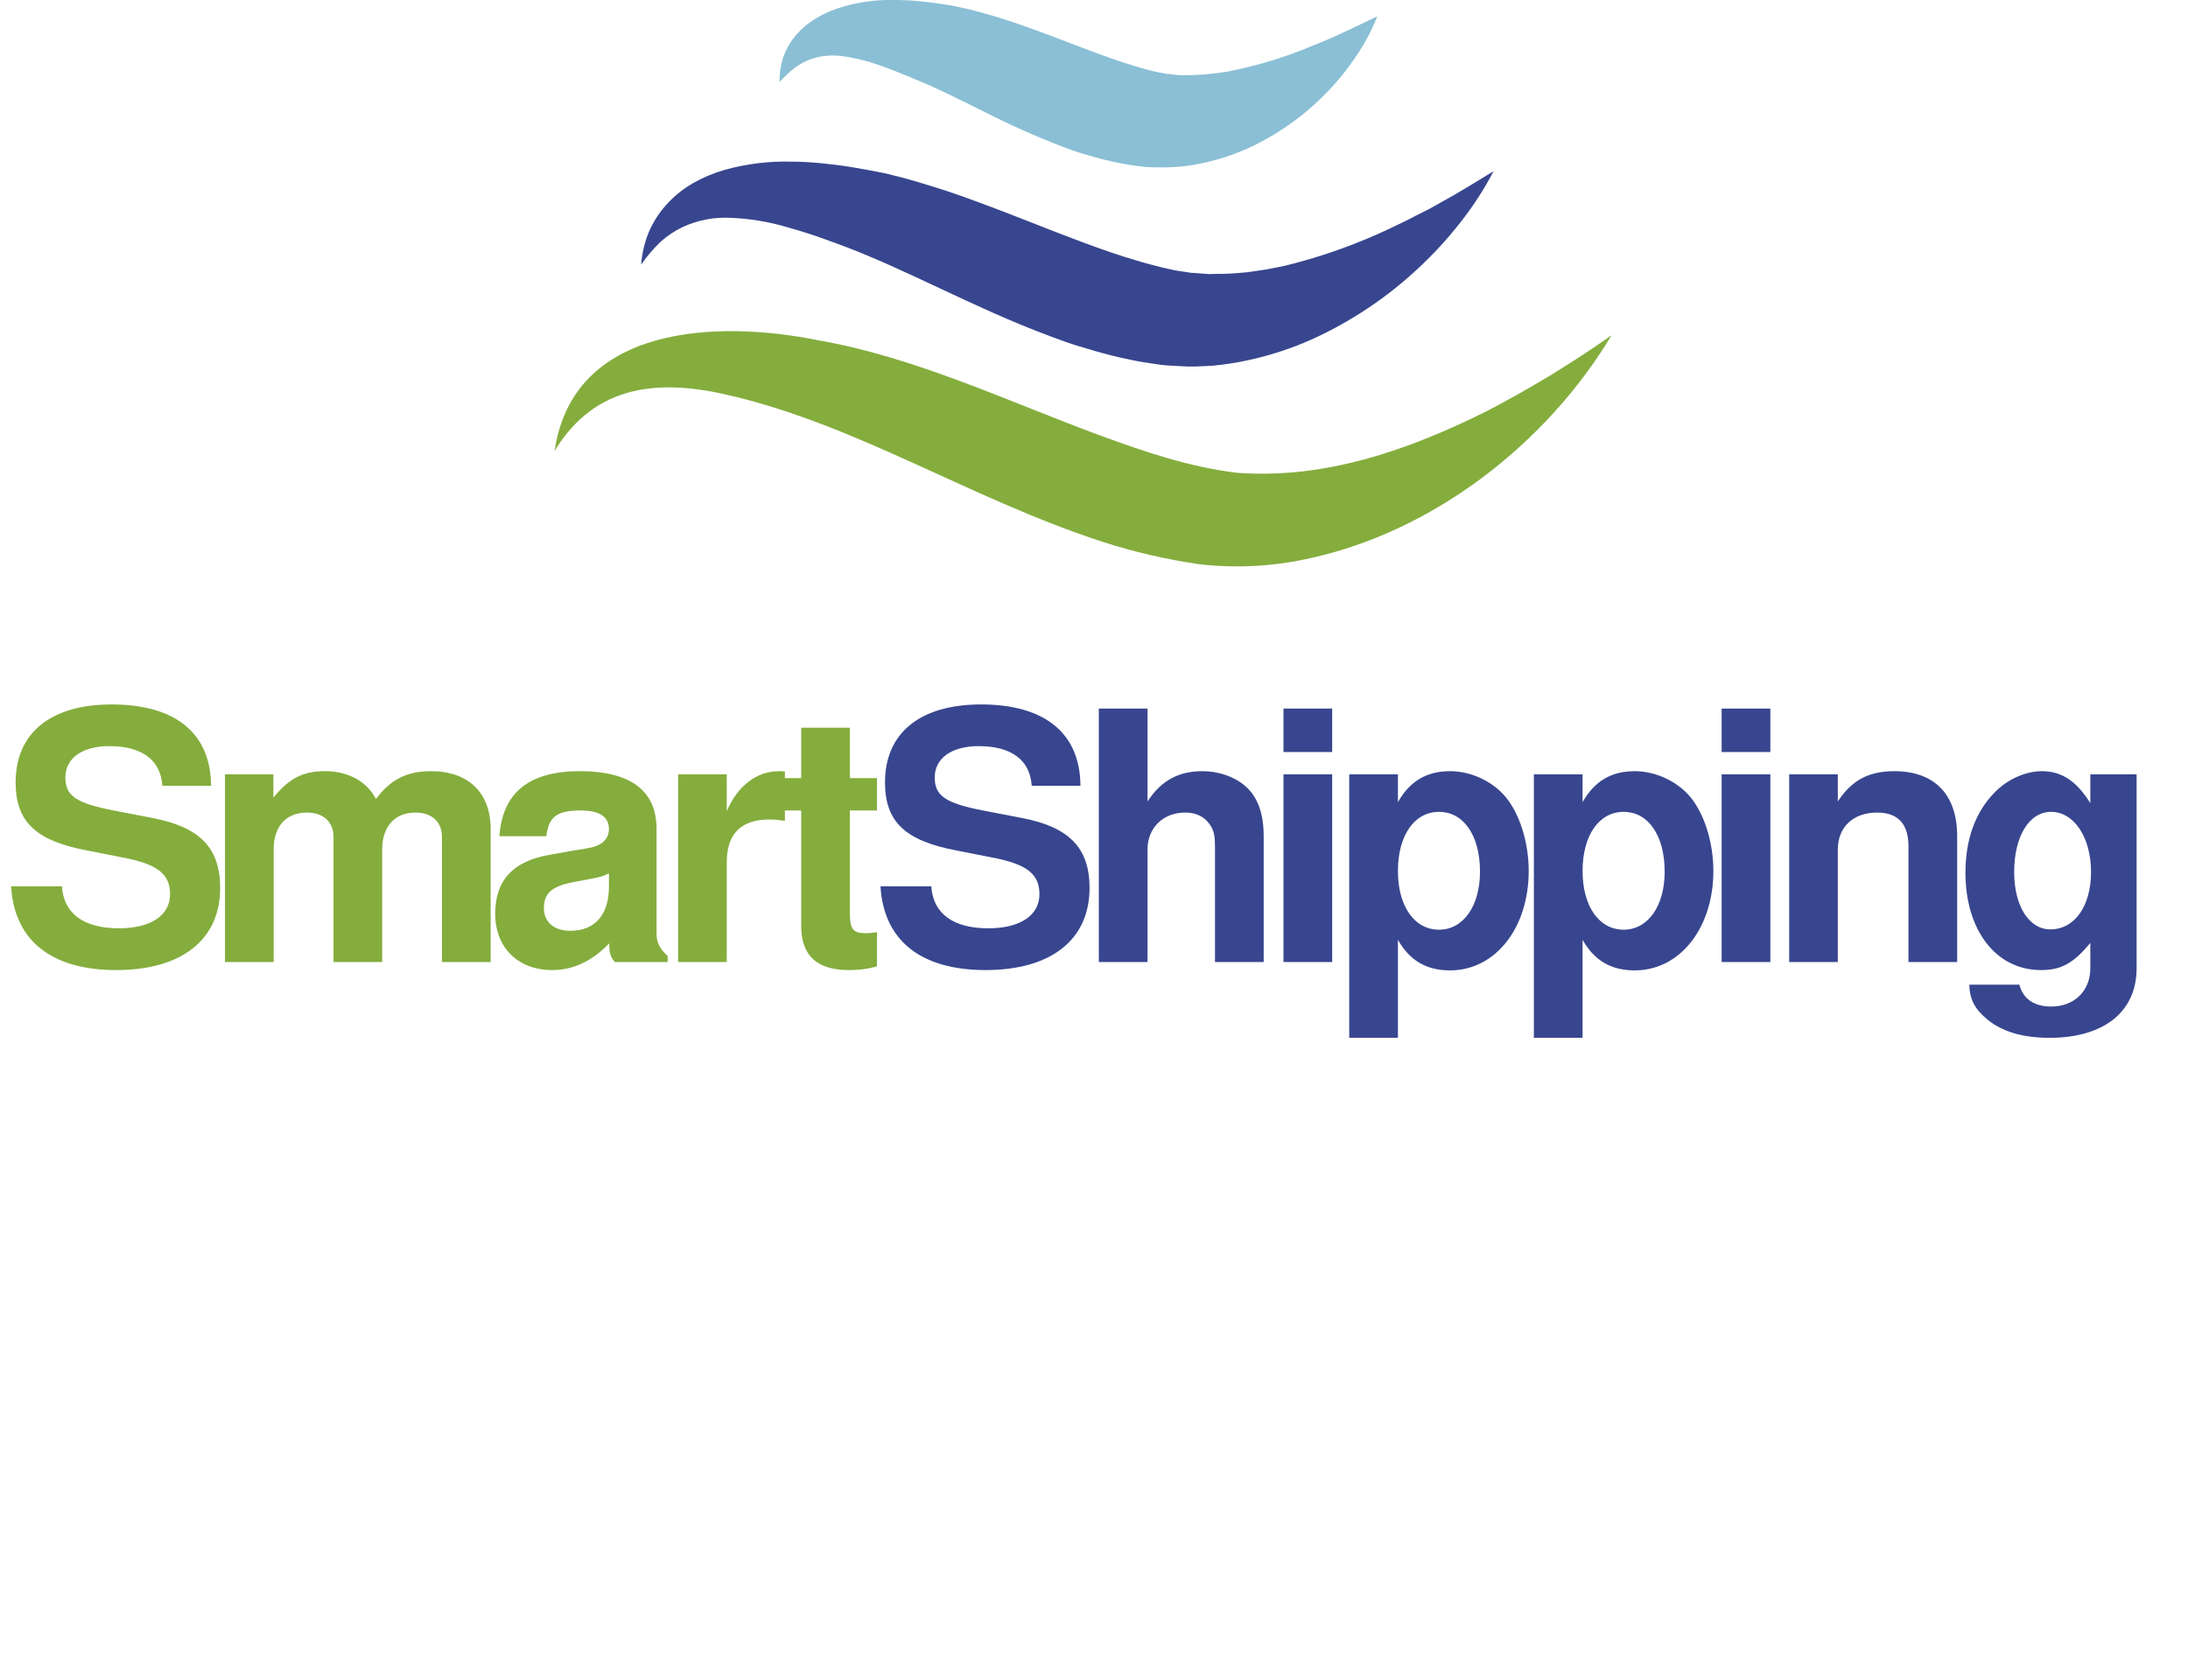
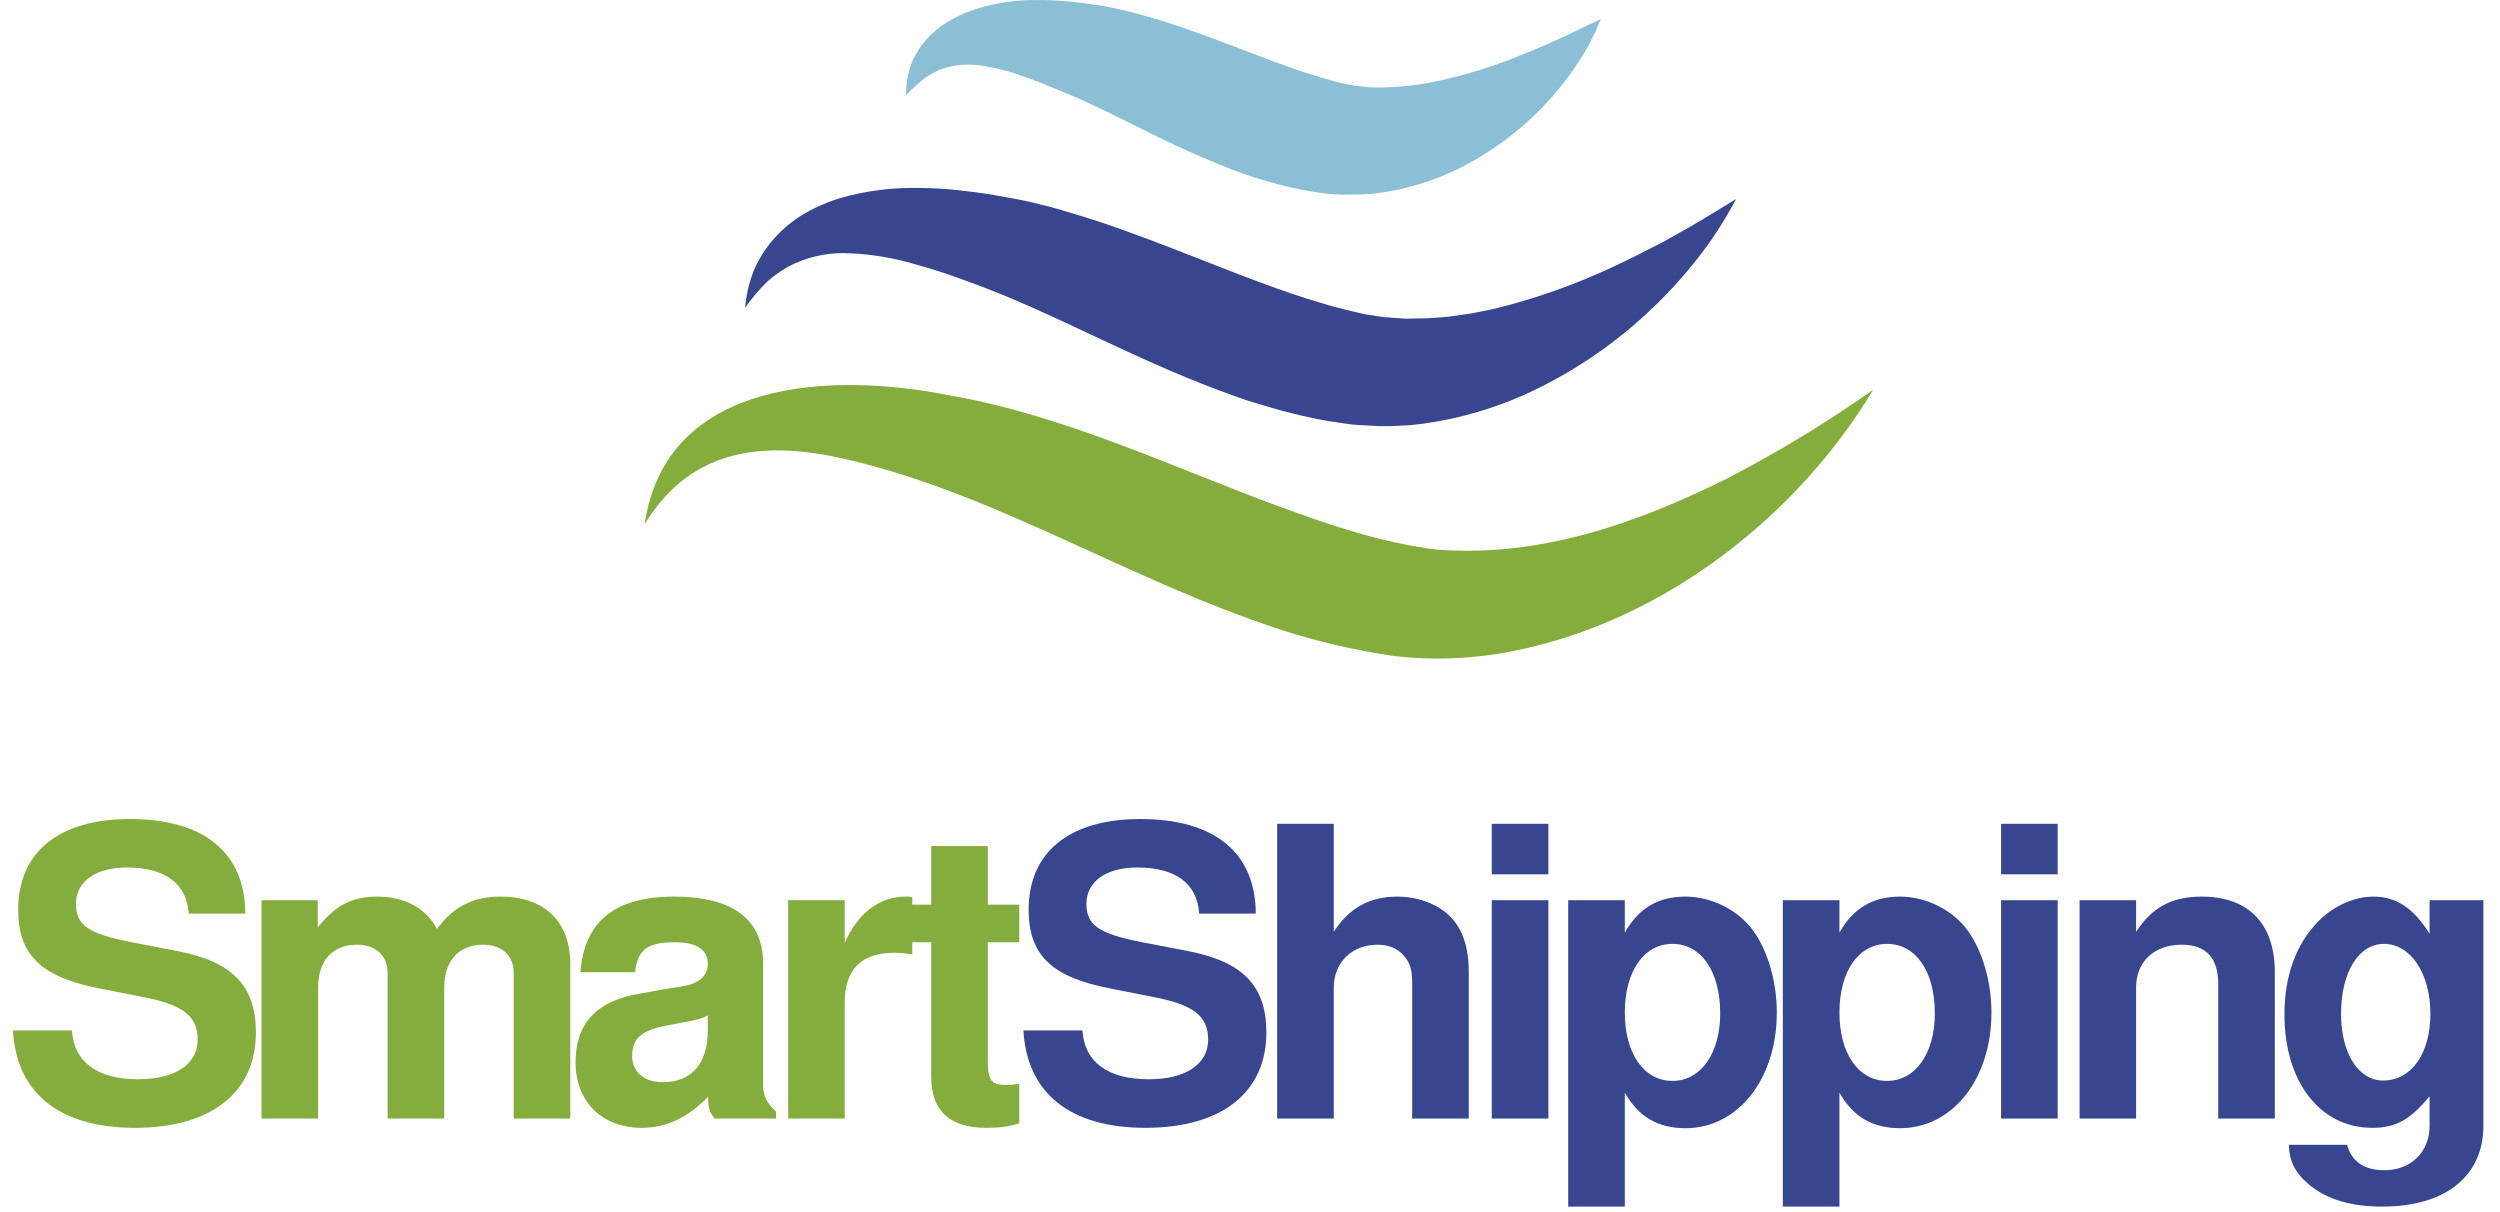
- <svg xmlns="http://www.w3.org/2000/svg" viewBox="0 0 439.43 337.42">
+ <svg xmlns="http://www.w3.org/2000/svg" viewBox="0 -0.01 431.98 209.27">
  <defs>
    <style>.cls-1,.cls-4{fill:#84ad3d;}.cls-2,.cls-7{fill:#38468f;}.cls-3{fill:#8abfd5;}.cls-4{font-size:69.84px;font-family:HelveticaLTStd-Bold, Helvetica LT Std;font-weight:700;letter-spacing:-0.08em;}.cls-5{letter-spacing:-0.06em;}.cls-6{letter-spacing:-0.05em;}.cls-7{letter-spacing:-0.07em;}</style>
  </defs>
  <g id="Capa_2" data-name="Capa 2">
    <g id="Capa_1-2" data-name="Capa 1">
      <path class="cls-1" d="M111.38,90.63c3.7-25.49,32.85-26.35,52.91-22.28,19.6,3.4,38.49,12.44,56.72,19.15,9,3.3,17.91,6.33,27.38,7.47,17.67,1.32,34.31-4.46,50.19-12.37a219.24,219.24,0,0,0,25.08-15.25c-12.92,21.53-35.71,39.67-61.53,45a66.12,66.12,0,0,1-21.19,1,118.13,118.13,0,0,1-19.54-4.52C195,100.22,172.7,85.66,147,79.53c-14.29-3.46-27.34-2.57-35.65,11.1Z" />
      <path class="cls-2" d="M128.76,53.15A22.07,22.07,0,0,1,130.15,47a20,20,0,0,1,3.52-5.7,22,22,0,0,1,5.41-4.45,29.47,29.47,0,0,1,6.46-2.73A45.65,45.65,0,0,1,159,32.47a63.6,63.6,0,0,1,6.52.38c2.15.23,4.27.49,6.33.86l3.06.55,1.51.29c.53.11,1.07.2,1.6.33,1.06.25,2.11.52,3.17.79s2,.56,3,.85c4,1.17,8,2.48,11.74,3.89,7.61,2.77,14.84,5.8,21.89,8.4,3.53,1.31,7,2.53,10.45,3.52.86.27,1.72.53,2.57.74s1.72.46,2.55.65l2.48.57c.82.16,1.53.21,2.3.35l1.14.18c.4,0,.8,0,1.2.07l2.42.17c1.65-.08,3.3,0,5-.16.84-.09,1.69-.1,2.54-.21l2.57-.37a25.5,25.5,0,0,0,2.59-.45c.87-.18,1.74-.31,2.61-.53a110.53,110.53,0,0,0,20.93-7.45c1.71-.85,3.49-1.63,5.19-2.57L287,42l2.57-1.44c3.48-1.9,6.84-4,10.4-6.17a66.33,66.33,0,0,1-6.74,10.38A79.36,79.36,0,0,1,284.72,54a79.11,79.11,0,0,1-21.36,14.22,65.11,65.11,0,0,1-12.79,4.16,61.28,61.28,0,0,1-6.86,1.07c-1.17.08-2.35.12-3.54.17-.59,0-1.18,0-1.78,0l-1.82-.09c-1.2-.08-2.48-.11-3.62-.27l-3.38-.51c-1.12-.17-2.17-.42-3.26-.64s-2.15-.47-3.2-.74c-2.13-.52-4.18-1.15-6.24-1.76s-4-1.34-6-2.08c-15.72-5.85-29.16-13.66-43-18.68-1.78-.63-3.53-1.3-5.28-1.86s-3.49-1.08-5.23-1.56A46,46,0,0,0,147,43.77a20.45,20.45,0,0,0-9.88,1.83,19.18,19.18,0,0,0-4.49,3A32,32,0,0,0,128.76,53.15Z" />
      <path class="cls-3" d="M156.57,16.47a14.9,14.9,0,0,1,.6-4.57,14.09,14.09,0,0,1,2.32-4.39A15.94,15.94,0,0,1,163.38,4a22.22,22.22,0,0,1,4.74-2.28A33.74,33.74,0,0,1,178,0a58.31,58.31,0,0,1,9.36.55l2.2.31,1.09.17c.38.07.78.13,1.16.22l2.33.51c.77.18,1.48.36,2.21.56,2.91.77,5.73,1.64,8.43,2.59,5.42,1.86,10.48,3.93,15.3,5.7,2.41.9,4.77,1.74,7.06,2.42,1.15.4,2.28.66,3.39,1l1.61.4c.52.12.94.16,1.41.26l.7.15c.25,0,.5,0,.76.06l1.52.17c1.06,0,2.11.12,3.22,0a49.32,49.32,0,0,0,6.86-.71,84.68,84.68,0,0,0,14.62-4.21c1.23-.49,2.51-1,3.75-1.51l1.9-.8,1.9-.86c2.57-1.13,5.09-2.43,7.83-3.69a40.9,40.9,0,0,1-4.18,7.9,51.51,51.51,0,0,1-5.65,7.07,52.81,52.81,0,0,1-15,11,45.31,45.31,0,0,1-9.34,3.3,44.33,44.33,0,0,1-5.09.89c-.88.07-1.77.12-2.65.17-.45,0-.89,0-1.34,0l-1.38,0c-.91,0-1.88-.06-2.74-.17l-2.5-.35c-.83-.12-1.59-.3-2.39-.45s-1.58-.33-2.34-.52c-1.56-.37-3-.81-4.53-1.25s-2.91-1-4.3-1.49a165.88,165.88,0,0,1-15.63-7l-7.13-3.51L187,17.29c-.28-.14-.56-.25-.84-.37l-.93-.39-1.83-.78c-2.4-1-4.72-1.94-7-2.72a34.92,34.92,0,0,0-6.79-1.69,14.08,14.08,0,0,0-6.62.48,12.87,12.87,0,0,0-3.3,1.75A23,23,0,0,0,156.57,16.47Z" />
      <text class="cls-4" transform="translate(0 193.26)">Sma<tspan class="cls-5" x="131.79" y="0">r</tspan>
        <tspan class="cls-6" x="155.11" y="0">t</tspan>
        <tspan class="cls-7" x="174.6" y="0">S</tspan>
        <tspan class="cls-2" x="216.01" y="0">hipping</tspan>
      </text>
    </g>
  </g>
</svg>
